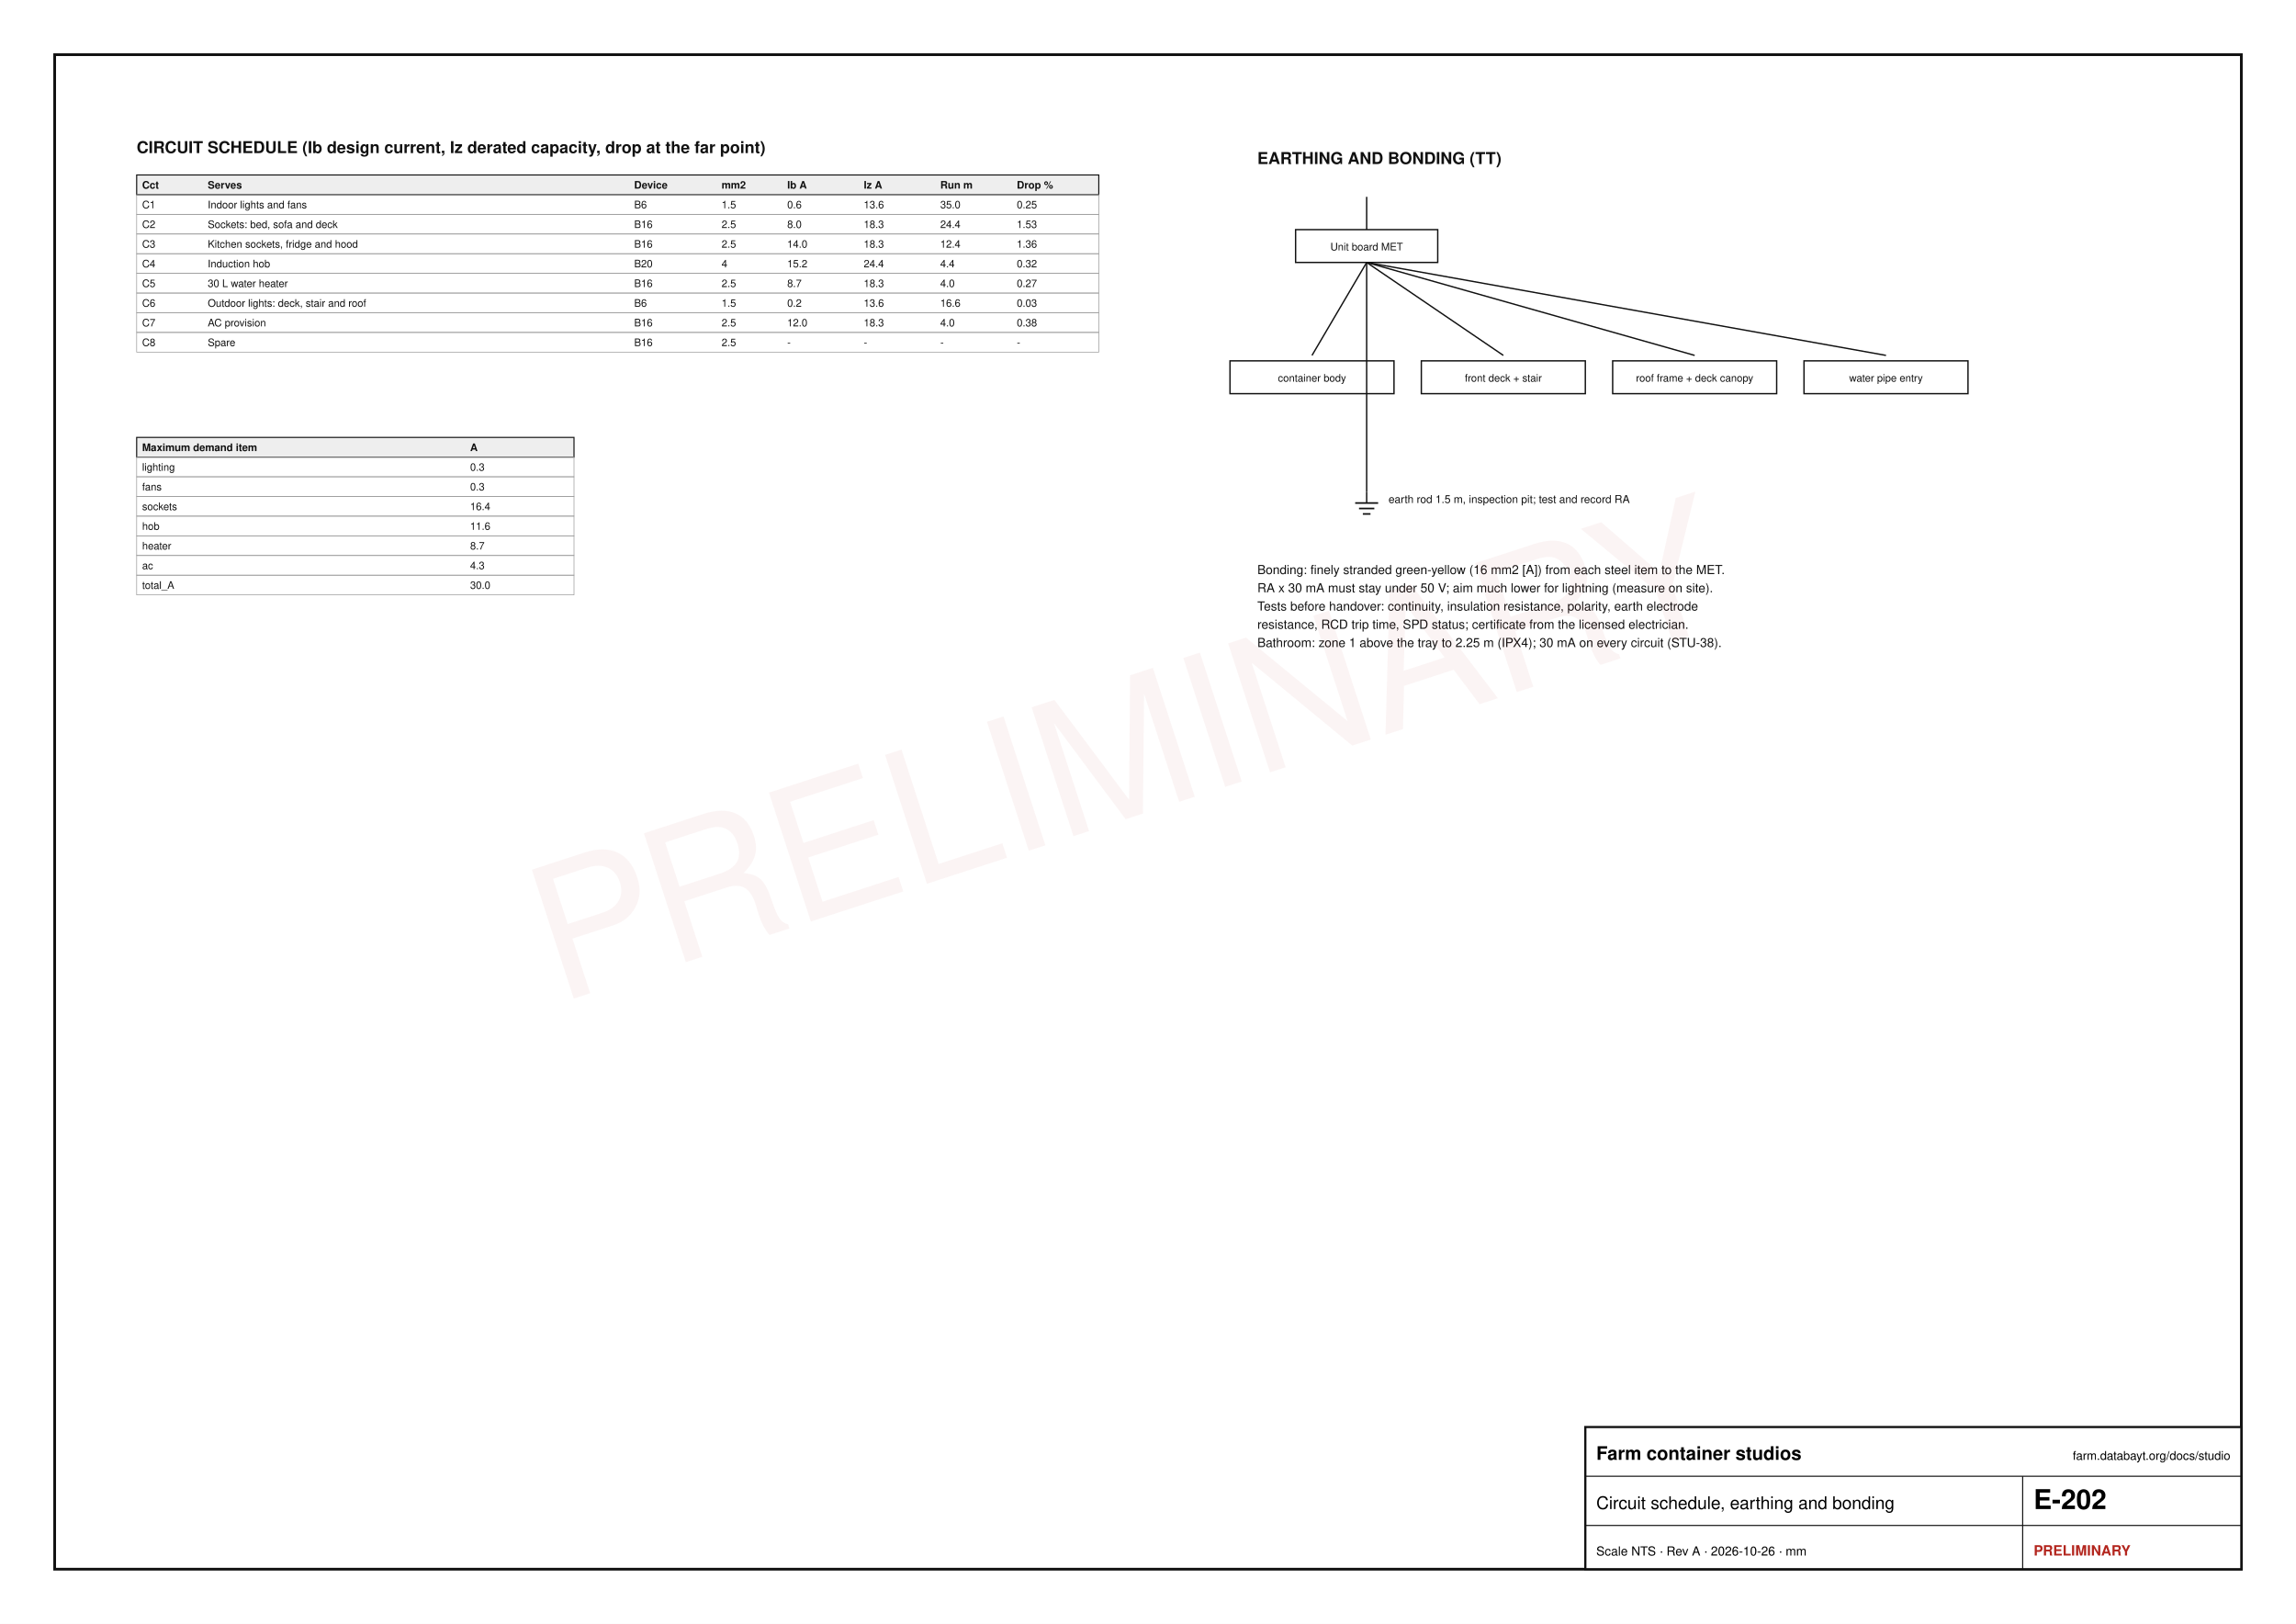
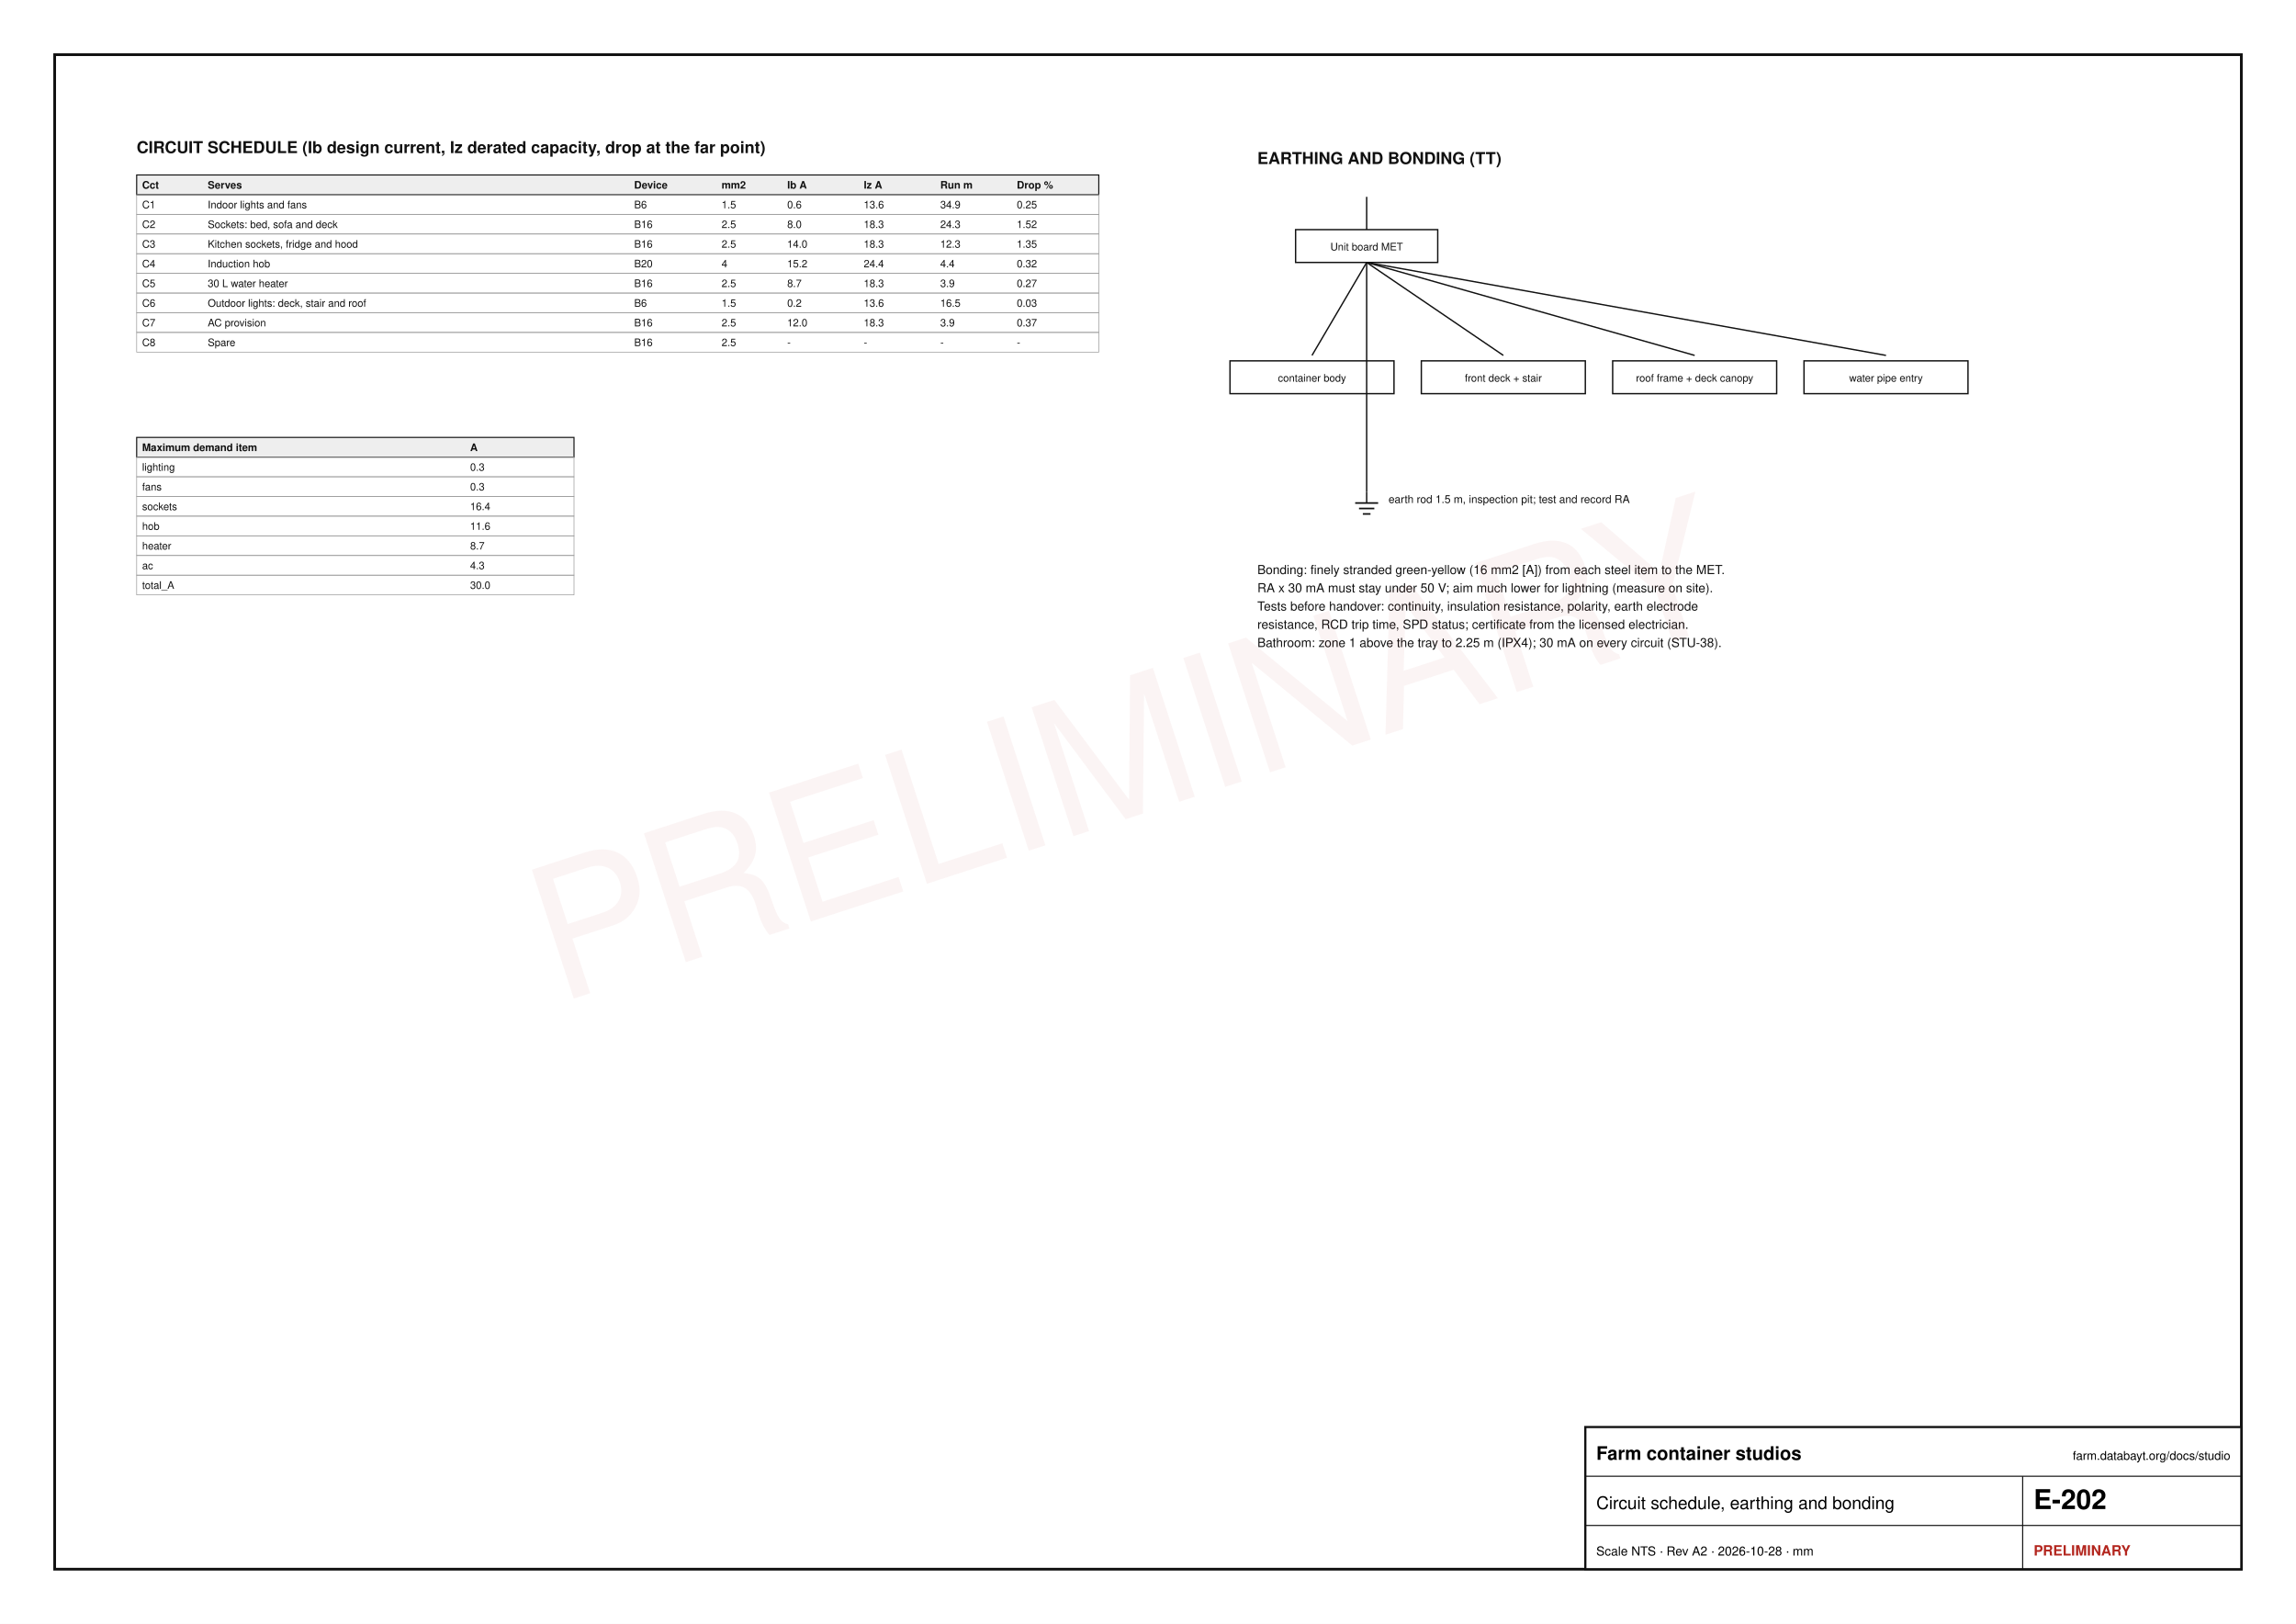
<svg xmlns="http://www.w3.org/2000/svg" width="420mm" height="297mm" viewBox="0 0 420 297" font-family="Helvetica, Arial, sans-serif">
  <rect x="0" y="0" width="420" height="297" fill="#fff" />
  <rect x="10" y="10" width="400" height="277" fill="none" stroke="#111" stroke-width="0.5" />
  <text x="25" y="28" font-size="3" text-anchor="start" font-weight="bold" fill="#111">CIRCUIT SCHEDULE (Ib design current, Iz derated capacity, drop at the far point)</text>
  <rect x="25" y="32" width="176" height="3.6" fill="#eee" stroke="#111" stroke-width="0.2" />
  <text x="26" y="34.5" font-size="1.9" text-anchor="start" font-weight="bold" fill="#111">Cct</text>
  <text x="38" y="34.5" font-size="1.9" text-anchor="start" font-weight="bold" fill="#111">Serves</text>
  <text x="116" y="34.5" font-size="1.9" text-anchor="start" font-weight="bold" fill="#111">Device</text>
  <text x="132" y="34.5" font-size="1.9" text-anchor="start" font-weight="bold" fill="#111">mm2</text>
  <text x="144" y="34.5" font-size="1.9" text-anchor="start" font-weight="bold" fill="#111">Ib A</text>
  <text x="158" y="34.5" font-size="1.9" text-anchor="start" font-weight="bold" fill="#111">Iz A</text>
  <text x="172" y="34.5" font-size="1.9" text-anchor="start" font-weight="bold" fill="#111">Run m</text>
  <text x="186" y="34.5" font-size="1.9" text-anchor="start" font-weight="bold" fill="#111">Drop %</text>
  <rect x="25" y="35.6" width="176" height="3.6" fill="none" stroke="#999" stroke-width="0.12" />
  <text x="26" y="38.1" font-size="1.9" text-anchor="start" font-weight="normal" fill="#111">C1</text>
  <text x="38" y="38.1" font-size="1.9" text-anchor="start" font-weight="normal" fill="#111">Indoor lights and fans</text>
  <text x="116" y="38.1" font-size="1.9" text-anchor="start" font-weight="normal" fill="#111">B6</text>
  <text x="132" y="38.1" font-size="1.9" text-anchor="start" font-weight="normal" fill="#111">1.5</text>
  <text x="144" y="38.1" font-size="1.9" text-anchor="start" font-weight="normal" fill="#111">0.6</text>
  <text x="158" y="38.1" font-size="1.9" text-anchor="start" font-weight="normal" fill="#111">13.6</text>
-   <text x="172" y="38.1" font-size="1.9" text-anchor="start" font-weight="normal" fill="#111">35.0</text>
+   <text x="172" y="38.1" font-size="1.9" text-anchor="start" font-weight="normal" fill="#111">34.9</text>
  <text x="186" y="38.1" font-size="1.9" text-anchor="start" font-weight="normal" fill="#111">0.25</text>
  <rect x="25" y="39.2" width="176" height="3.6" fill="none" stroke="#999" stroke-width="0.12" />
  <text x="26" y="41.7" font-size="1.9" text-anchor="start" font-weight="normal" fill="#111">C2</text>
  <text x="38" y="41.7" font-size="1.9" text-anchor="start" font-weight="normal" fill="#111">Sockets: bed, sofa and deck</text>
  <text x="116" y="41.7" font-size="1.9" text-anchor="start" font-weight="normal" fill="#111">B16</text>
  <text x="132" y="41.7" font-size="1.9" text-anchor="start" font-weight="normal" fill="#111">2.5</text>
  <text x="144" y="41.7" font-size="1.9" text-anchor="start" font-weight="normal" fill="#111">8.0</text>
  <text x="158" y="41.7" font-size="1.9" text-anchor="start" font-weight="normal" fill="#111">18.3</text>
-   <text x="172" y="41.7" font-size="1.9" text-anchor="start" font-weight="normal" fill="#111">24.4</text>
-   <text x="186" y="41.7" font-size="1.9" text-anchor="start" font-weight="normal" fill="#111">1.53</text>
+   <text x="172" y="41.7" font-size="1.9" text-anchor="start" font-weight="normal" fill="#111">24.3</text>
+   <text x="186" y="41.7" font-size="1.9" text-anchor="start" font-weight="normal" fill="#111">1.52</text>
  <rect x="25" y="42.8" width="176" height="3.6" fill="none" stroke="#999" stroke-width="0.12" />
  <text x="26" y="45.3" font-size="1.9" text-anchor="start" font-weight="normal" fill="#111">C3</text>
  <text x="38" y="45.3" font-size="1.9" text-anchor="start" font-weight="normal" fill="#111">Kitchen sockets, fridge and hood</text>
  <text x="116" y="45.3" font-size="1.9" text-anchor="start" font-weight="normal" fill="#111">B16</text>
  <text x="132" y="45.3" font-size="1.9" text-anchor="start" font-weight="normal" fill="#111">2.5</text>
  <text x="144" y="45.3" font-size="1.9" text-anchor="start" font-weight="normal" fill="#111">14.0</text>
  <text x="158" y="45.3" font-size="1.9" text-anchor="start" font-weight="normal" fill="#111">18.3</text>
-   <text x="172" y="45.3" font-size="1.9" text-anchor="start" font-weight="normal" fill="#111">12.4</text>
-   <text x="186" y="45.3" font-size="1.9" text-anchor="start" font-weight="normal" fill="#111">1.36</text>
+   <text x="172" y="45.3" font-size="1.9" text-anchor="start" font-weight="normal" fill="#111">12.3</text>
+   <text x="186" y="45.3" font-size="1.9" text-anchor="start" font-weight="normal" fill="#111">1.35</text>
  <rect x="25" y="46.4" width="176" height="3.6" fill="none" stroke="#999" stroke-width="0.12" />
  <text x="26" y="48.9" font-size="1.9" text-anchor="start" font-weight="normal" fill="#111">C4</text>
  <text x="38" y="48.9" font-size="1.9" text-anchor="start" font-weight="normal" fill="#111">Induction hob</text>
  <text x="116" y="48.9" font-size="1.9" text-anchor="start" font-weight="normal" fill="#111">B20</text>
  <text x="132" y="48.9" font-size="1.9" text-anchor="start" font-weight="normal" fill="#111">4</text>
  <text x="144" y="48.9" font-size="1.9" text-anchor="start" font-weight="normal" fill="#111">15.2</text>
  <text x="158" y="48.9" font-size="1.9" text-anchor="start" font-weight="normal" fill="#111">24.4</text>
  <text x="172" y="48.9" font-size="1.9" text-anchor="start" font-weight="normal" fill="#111">4.4</text>
  <text x="186" y="48.9" font-size="1.9" text-anchor="start" font-weight="normal" fill="#111">0.32</text>
  <rect x="25" y="50" width="176" height="3.6" fill="none" stroke="#999" stroke-width="0.12" />
  <text x="26" y="52.5" font-size="1.9" text-anchor="start" font-weight="normal" fill="#111">C5</text>
  <text x="38" y="52.5" font-size="1.9" text-anchor="start" font-weight="normal" fill="#111">30 L water heater</text>
  <text x="116" y="52.5" font-size="1.9" text-anchor="start" font-weight="normal" fill="#111">B16</text>
  <text x="132" y="52.5" font-size="1.9" text-anchor="start" font-weight="normal" fill="#111">2.5</text>
  <text x="144" y="52.5" font-size="1.9" text-anchor="start" font-weight="normal" fill="#111">8.7</text>
  <text x="158" y="52.5" font-size="1.9" text-anchor="start" font-weight="normal" fill="#111">18.3</text>
-   <text x="172" y="52.5" font-size="1.9" text-anchor="start" font-weight="normal" fill="#111">4.0</text>
+   <text x="172" y="52.5" font-size="1.9" text-anchor="start" font-weight="normal" fill="#111">3.9</text>
  <text x="186" y="52.5" font-size="1.9" text-anchor="start" font-weight="normal" fill="#111">0.27</text>
  <rect x="25" y="53.6" width="176" height="3.6" fill="none" stroke="#999" stroke-width="0.12" />
  <text x="26" y="56.1" font-size="1.9" text-anchor="start" font-weight="normal" fill="#111">C6</text>
  <text x="38" y="56.1" font-size="1.9" text-anchor="start" font-weight="normal" fill="#111">Outdoor lights: deck, stair and roof</text>
  <text x="116" y="56.1" font-size="1.9" text-anchor="start" font-weight="normal" fill="#111">B6</text>
  <text x="132" y="56.1" font-size="1.9" text-anchor="start" font-weight="normal" fill="#111">1.5</text>
  <text x="144" y="56.1" font-size="1.9" text-anchor="start" font-weight="normal" fill="#111">0.2</text>
  <text x="158" y="56.1" font-size="1.9" text-anchor="start" font-weight="normal" fill="#111">13.6</text>
-   <text x="172" y="56.1" font-size="1.9" text-anchor="start" font-weight="normal" fill="#111">16.6</text>
+   <text x="172" y="56.1" font-size="1.9" text-anchor="start" font-weight="normal" fill="#111">16.5</text>
  <text x="186" y="56.1" font-size="1.9" text-anchor="start" font-weight="normal" fill="#111">0.03</text>
  <rect x="25" y="57.2" width="176" height="3.6" fill="none" stroke="#999" stroke-width="0.12" />
  <text x="26" y="59.7" font-size="1.9" text-anchor="start" font-weight="normal" fill="#111">C7</text>
  <text x="38" y="59.7" font-size="1.9" text-anchor="start" font-weight="normal" fill="#111">AC provision</text>
  <text x="116" y="59.7" font-size="1.9" text-anchor="start" font-weight="normal" fill="#111">B16</text>
  <text x="132" y="59.7" font-size="1.9" text-anchor="start" font-weight="normal" fill="#111">2.5</text>
  <text x="144" y="59.7" font-size="1.9" text-anchor="start" font-weight="normal" fill="#111">12.0</text>
  <text x="158" y="59.7" font-size="1.9" text-anchor="start" font-weight="normal" fill="#111">18.3</text>
-   <text x="172" y="59.7" font-size="1.9" text-anchor="start" font-weight="normal" fill="#111">4.0</text>
-   <text x="186" y="59.7" font-size="1.9" text-anchor="start" font-weight="normal" fill="#111">0.38</text>
+   <text x="172" y="59.7" font-size="1.9" text-anchor="start" font-weight="normal" fill="#111">3.9</text>
+   <text x="186" y="59.7" font-size="1.9" text-anchor="start" font-weight="normal" fill="#111">0.37</text>
  <rect x="25" y="60.8" width="176" height="3.6" fill="none" stroke="#999" stroke-width="0.12" />
  <text x="26" y="63.3" font-size="1.9" text-anchor="start" font-weight="normal" fill="#111">C8</text>
  <text x="38" y="63.3" font-size="1.9" text-anchor="start" font-weight="normal" fill="#111">Spare</text>
  <text x="116" y="63.3" font-size="1.9" text-anchor="start" font-weight="normal" fill="#111">B16</text>
  <text x="132" y="63.3" font-size="1.9" text-anchor="start" font-weight="normal" fill="#111">2.5</text>
  <text x="144" y="63.3" font-size="1.9" text-anchor="start" font-weight="normal" fill="#111">-</text>
  <text x="158" y="63.3" font-size="1.9" text-anchor="start" font-weight="normal" fill="#111">-</text>
  <text x="172" y="63.3" font-size="1.9" text-anchor="start" font-weight="normal" fill="#111">-</text>
  <text x="186" y="63.3" font-size="1.9" text-anchor="start" font-weight="normal" fill="#111">-</text>
  <rect x="25" y="80" width="80" height="3.6" fill="#eee" stroke="#111" stroke-width="0.2" />
  <text x="26" y="82.5" font-size="1.9" text-anchor="start" font-weight="bold" fill="#111">Maximum demand item</text>
  <text x="86" y="82.5" font-size="1.9" text-anchor="start" font-weight="bold" fill="#111">A</text>
  <rect x="25" y="83.6" width="80" height="3.6" fill="none" stroke="#999" stroke-width="0.12" />
  <text x="26" y="86.1" font-size="1.9" text-anchor="start" font-weight="normal" fill="#111">lighting</text>
  <text x="86" y="86.1" font-size="1.9" text-anchor="start" font-weight="normal" fill="#111">0.3</text>
  <rect x="25" y="87.2" width="80" height="3.6" fill="none" stroke="#999" stroke-width="0.12" />
  <text x="26" y="89.7" font-size="1.9" text-anchor="start" font-weight="normal" fill="#111">fans</text>
  <text x="86" y="89.7" font-size="1.9" text-anchor="start" font-weight="normal" fill="#111">0.3</text>
  <rect x="25" y="90.8" width="80" height="3.6" fill="none" stroke="#999" stroke-width="0.12" />
  <text x="26" y="93.3" font-size="1.9" text-anchor="start" font-weight="normal" fill="#111">sockets</text>
  <text x="86" y="93.3" font-size="1.9" text-anchor="start" font-weight="normal" fill="#111">16.4</text>
  <rect x="25" y="94.4" width="80" height="3.6" fill="none" stroke="#999" stroke-width="0.12" />
  <text x="26" y="96.9" font-size="1.9" text-anchor="start" font-weight="normal" fill="#111">hob</text>
  <text x="86" y="96.9" font-size="1.9" text-anchor="start" font-weight="normal" fill="#111">11.6</text>
  <rect x="25" y="98" width="80" height="3.6" fill="none" stroke="#999" stroke-width="0.12" />
  <text x="26" y="100.5" font-size="1.9" text-anchor="start" font-weight="normal" fill="#111">heater</text>
  <text x="86" y="100.5" font-size="1.9" text-anchor="start" font-weight="normal" fill="#111">8.7</text>
  <rect x="25" y="101.6" width="80" height="3.6" fill="none" stroke="#999" stroke-width="0.12" />
  <text x="26" y="104.1" font-size="1.9" text-anchor="start" font-weight="normal" fill="#111">ac</text>
  <text x="86" y="104.1" font-size="1.9" text-anchor="start" font-weight="normal" fill="#111">4.3</text>
  <rect x="25" y="105.2" width="80" height="3.6" fill="none" stroke="#999" stroke-width="0.12" />
  <text x="26" y="107.7" font-size="1.9" text-anchor="start" font-weight="normal" fill="#111">total_A</text>
  <text x="86" y="107.7" font-size="1.9" text-anchor="start" font-weight="normal" fill="#111">30.0</text>
  <text x="230" y="30" font-size="3" text-anchor="start" font-weight="bold" fill="#111">EARTHING AND BONDING (TT)</text>
  <rect x="237" y="42" width="26" height="6" fill="#fff" stroke="#111" stroke-width="0.25" />
  <text x="250" y="45.8" font-size="1.9" text-anchor="middle" font-weight="normal" fill="#111">Unit board MET</text>
  <line x1="250" y1="48" x2="240" y2="65" stroke="#111" stroke-width="0.25" />
  <rect x="225" y="66" width="30" height="6" fill="#fff" stroke="#111" stroke-width="0.25" />
  <text x="240" y="69.8" font-size="1.9" text-anchor="middle" font-weight="normal" fill="#111">container body</text>
  <line x1="250" y1="48" x2="275" y2="65" stroke="#111" stroke-width="0.25" />
  <rect x="260" y="66" width="30" height="6" fill="#fff" stroke="#111" stroke-width="0.25" />
  <text x="275" y="69.8" font-size="1.9" text-anchor="middle" font-weight="normal" fill="#111">front deck + stair</text>
  <line x1="250" y1="48" x2="310" y2="65" stroke="#111" stroke-width="0.25" />
  <rect x="295" y="66" width="30" height="6" fill="#fff" stroke="#111" stroke-width="0.25" />
  <text x="310" y="69.8" font-size="1.9" text-anchor="middle" font-weight="normal" fill="#111">roof frame + deck canopy</text>
  <line x1="250" y1="48" x2="345" y2="65" stroke="#111" stroke-width="0.25" />
  <rect x="330" y="66" width="30" height="6" fill="#fff" stroke="#111" stroke-width="0.25" />
  <text x="345" y="69.8" font-size="1.9" text-anchor="middle" font-weight="normal" fill="#111">water pipe entry</text>
  <line x1="250" y1="42" x2="250" y2="36" stroke="#111" stroke-width="0.25" />
  <line x1="250" y1="48" x2="250" y2="90" stroke="#111" stroke-width="0.25" />
  <line x1="250" y1="90" x2="250" y2="92" stroke="#111" stroke-width="0.25" />
  <line x1="247.9" y1="92" x2="252.1" y2="92" stroke="#111" stroke-width="0.3" />
  <line x1="248.6" y1="93" x2="251.4" y2="93" stroke="#111" stroke-width="0.3" />
  <line x1="249.3" y1="94" x2="250.7" y2="94" stroke="#111" stroke-width="0.3" />
  <text x="254" y="92" font-size="2" text-anchor="start" font-weight="normal" fill="#111">earth rod 1.5 m, inspection pit; test and record RA</text>
  <text x="230" y="105" font-size="2.3" text-anchor="start" font-weight="normal" fill="#111">Bonding: finely stranded green-yellow (16 mm2 [A]) from each steel item to the MET.</text>
  <text x="230" y="108.33" font-size="2.3" text-anchor="start" font-weight="normal" fill="#111">RA x 30 mA must stay under 50 V; aim much lower for lightning (measure on site).</text>
  <text x="230" y="111.67" font-size="2.3" text-anchor="start" font-weight="normal" fill="#111">Tests before handover: continuity, insulation resistance, polarity, earth electrode</text>
  <text x="230" y="115" font-size="2.3" text-anchor="start" font-weight="normal" fill="#111">resistance, RCD trip time, SPD status; certificate from the licensed electrician.</text>
  <text x="230" y="118.34" font-size="2.3" text-anchor="start" font-weight="normal" fill="#111">Bathroom: zone 1 above the tray to 2.25 m (IPX4); 30 mA on every circuit (STU-38).</text>
  <rect x="290" y="261" width="120" height="26" fill="#fff" stroke="#111" stroke-width="0.4" />
  <line x1="290" y1="270" x2="410" y2="270" stroke="#111" stroke-width="0.2" />
  <line x1="290" y1="279" x2="410" y2="279" stroke="#111" stroke-width="0.2" />
  <line x1="370" y1="270" x2="370" y2="287" stroke="#111" stroke-width="0.2" />
  <text x="292" y="267" font-size="3.4" font-weight="bold">Farm container studios</text>
  <text x="408" y="267" font-size="2.2" text-anchor="end">farm.databayt.org/docs/studio</text>
  <text x="292" y="276" font-size="3.2">Circuit schedule, earthing and bonding</text>
  <text x="372" y="276" font-size="5" font-weight="bold">E-202</text>
-   <text x="292" y="284.5" font-size="2.3">Scale NTS · Rev A · 2026-10-26 · mm</text>
+   <text x="292" y="284.5" font-size="2.3">Scale NTS · Rev A2 · 2026-10-28 · mm</text>
  <text x="372" y="284.5" font-size="2.6" font-weight="bold" fill="#b3261e">PRELIMINARY</text>
  <text x="210.0" y="148.5" font-size="34" fill="#b3261e" fill-opacity="0.05" text-anchor="middle" transform="rotate(-18 210.0 148.5)">PRELIMINARY</text>
</svg>
